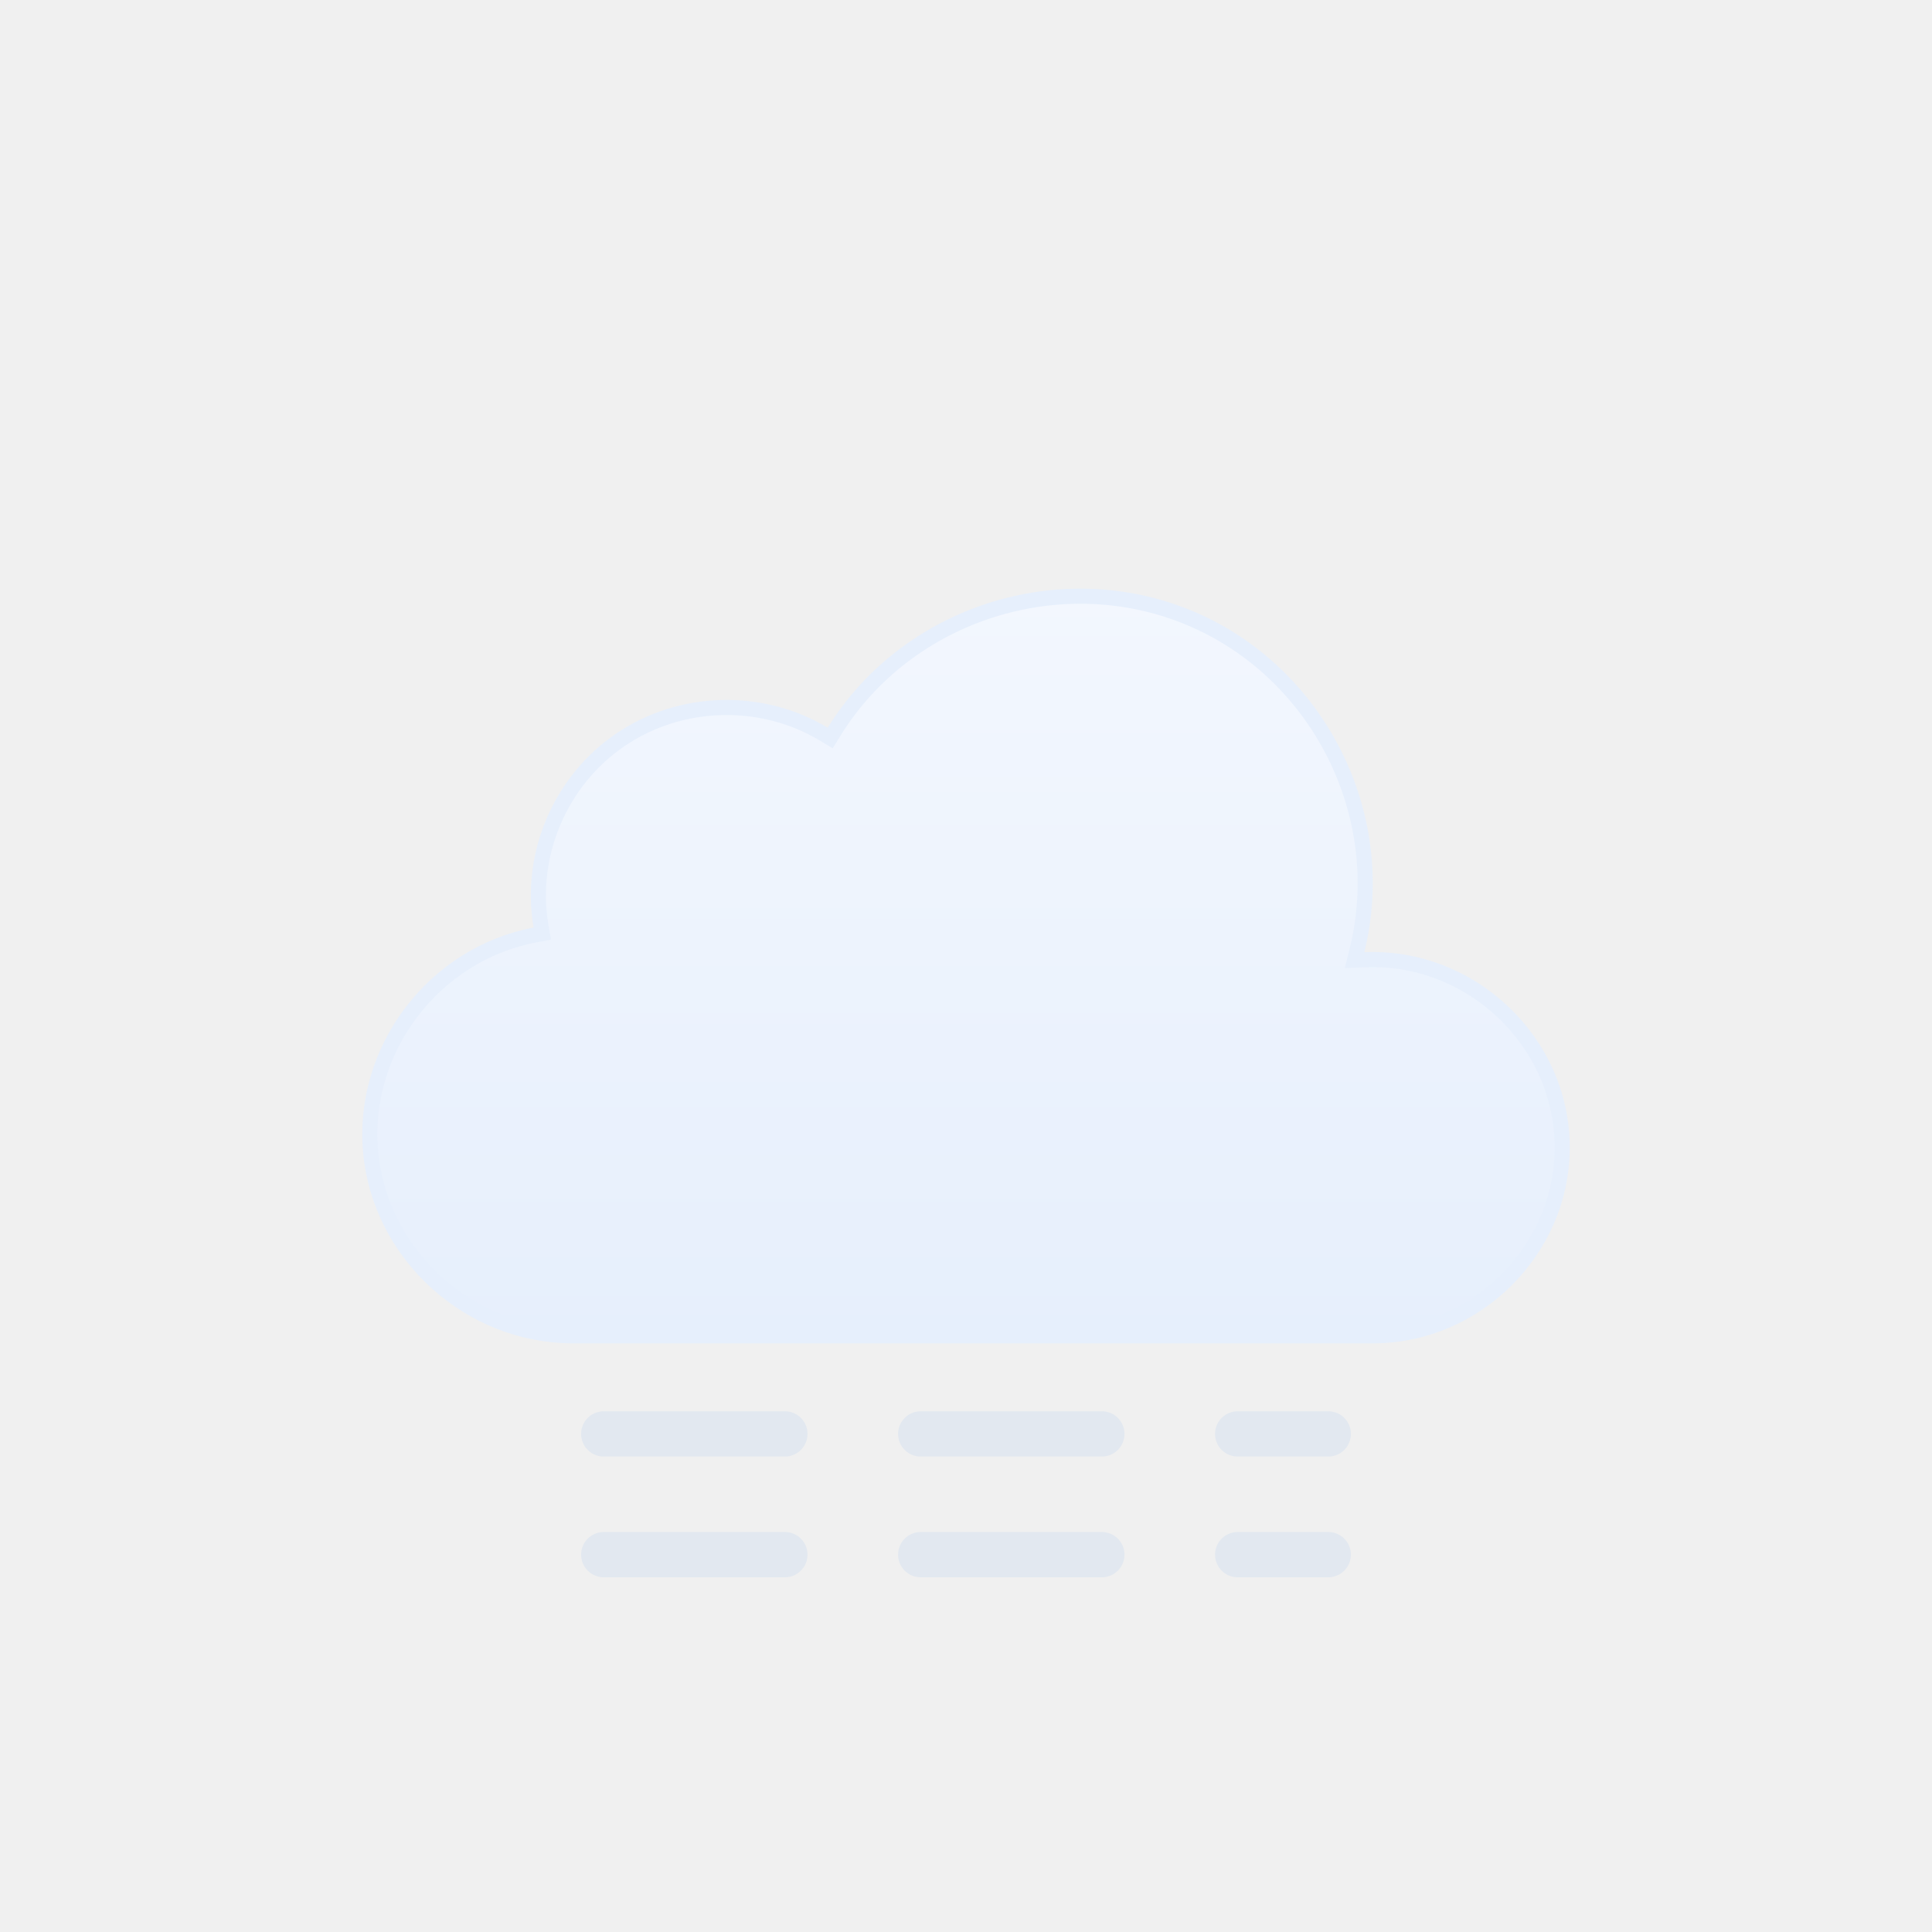
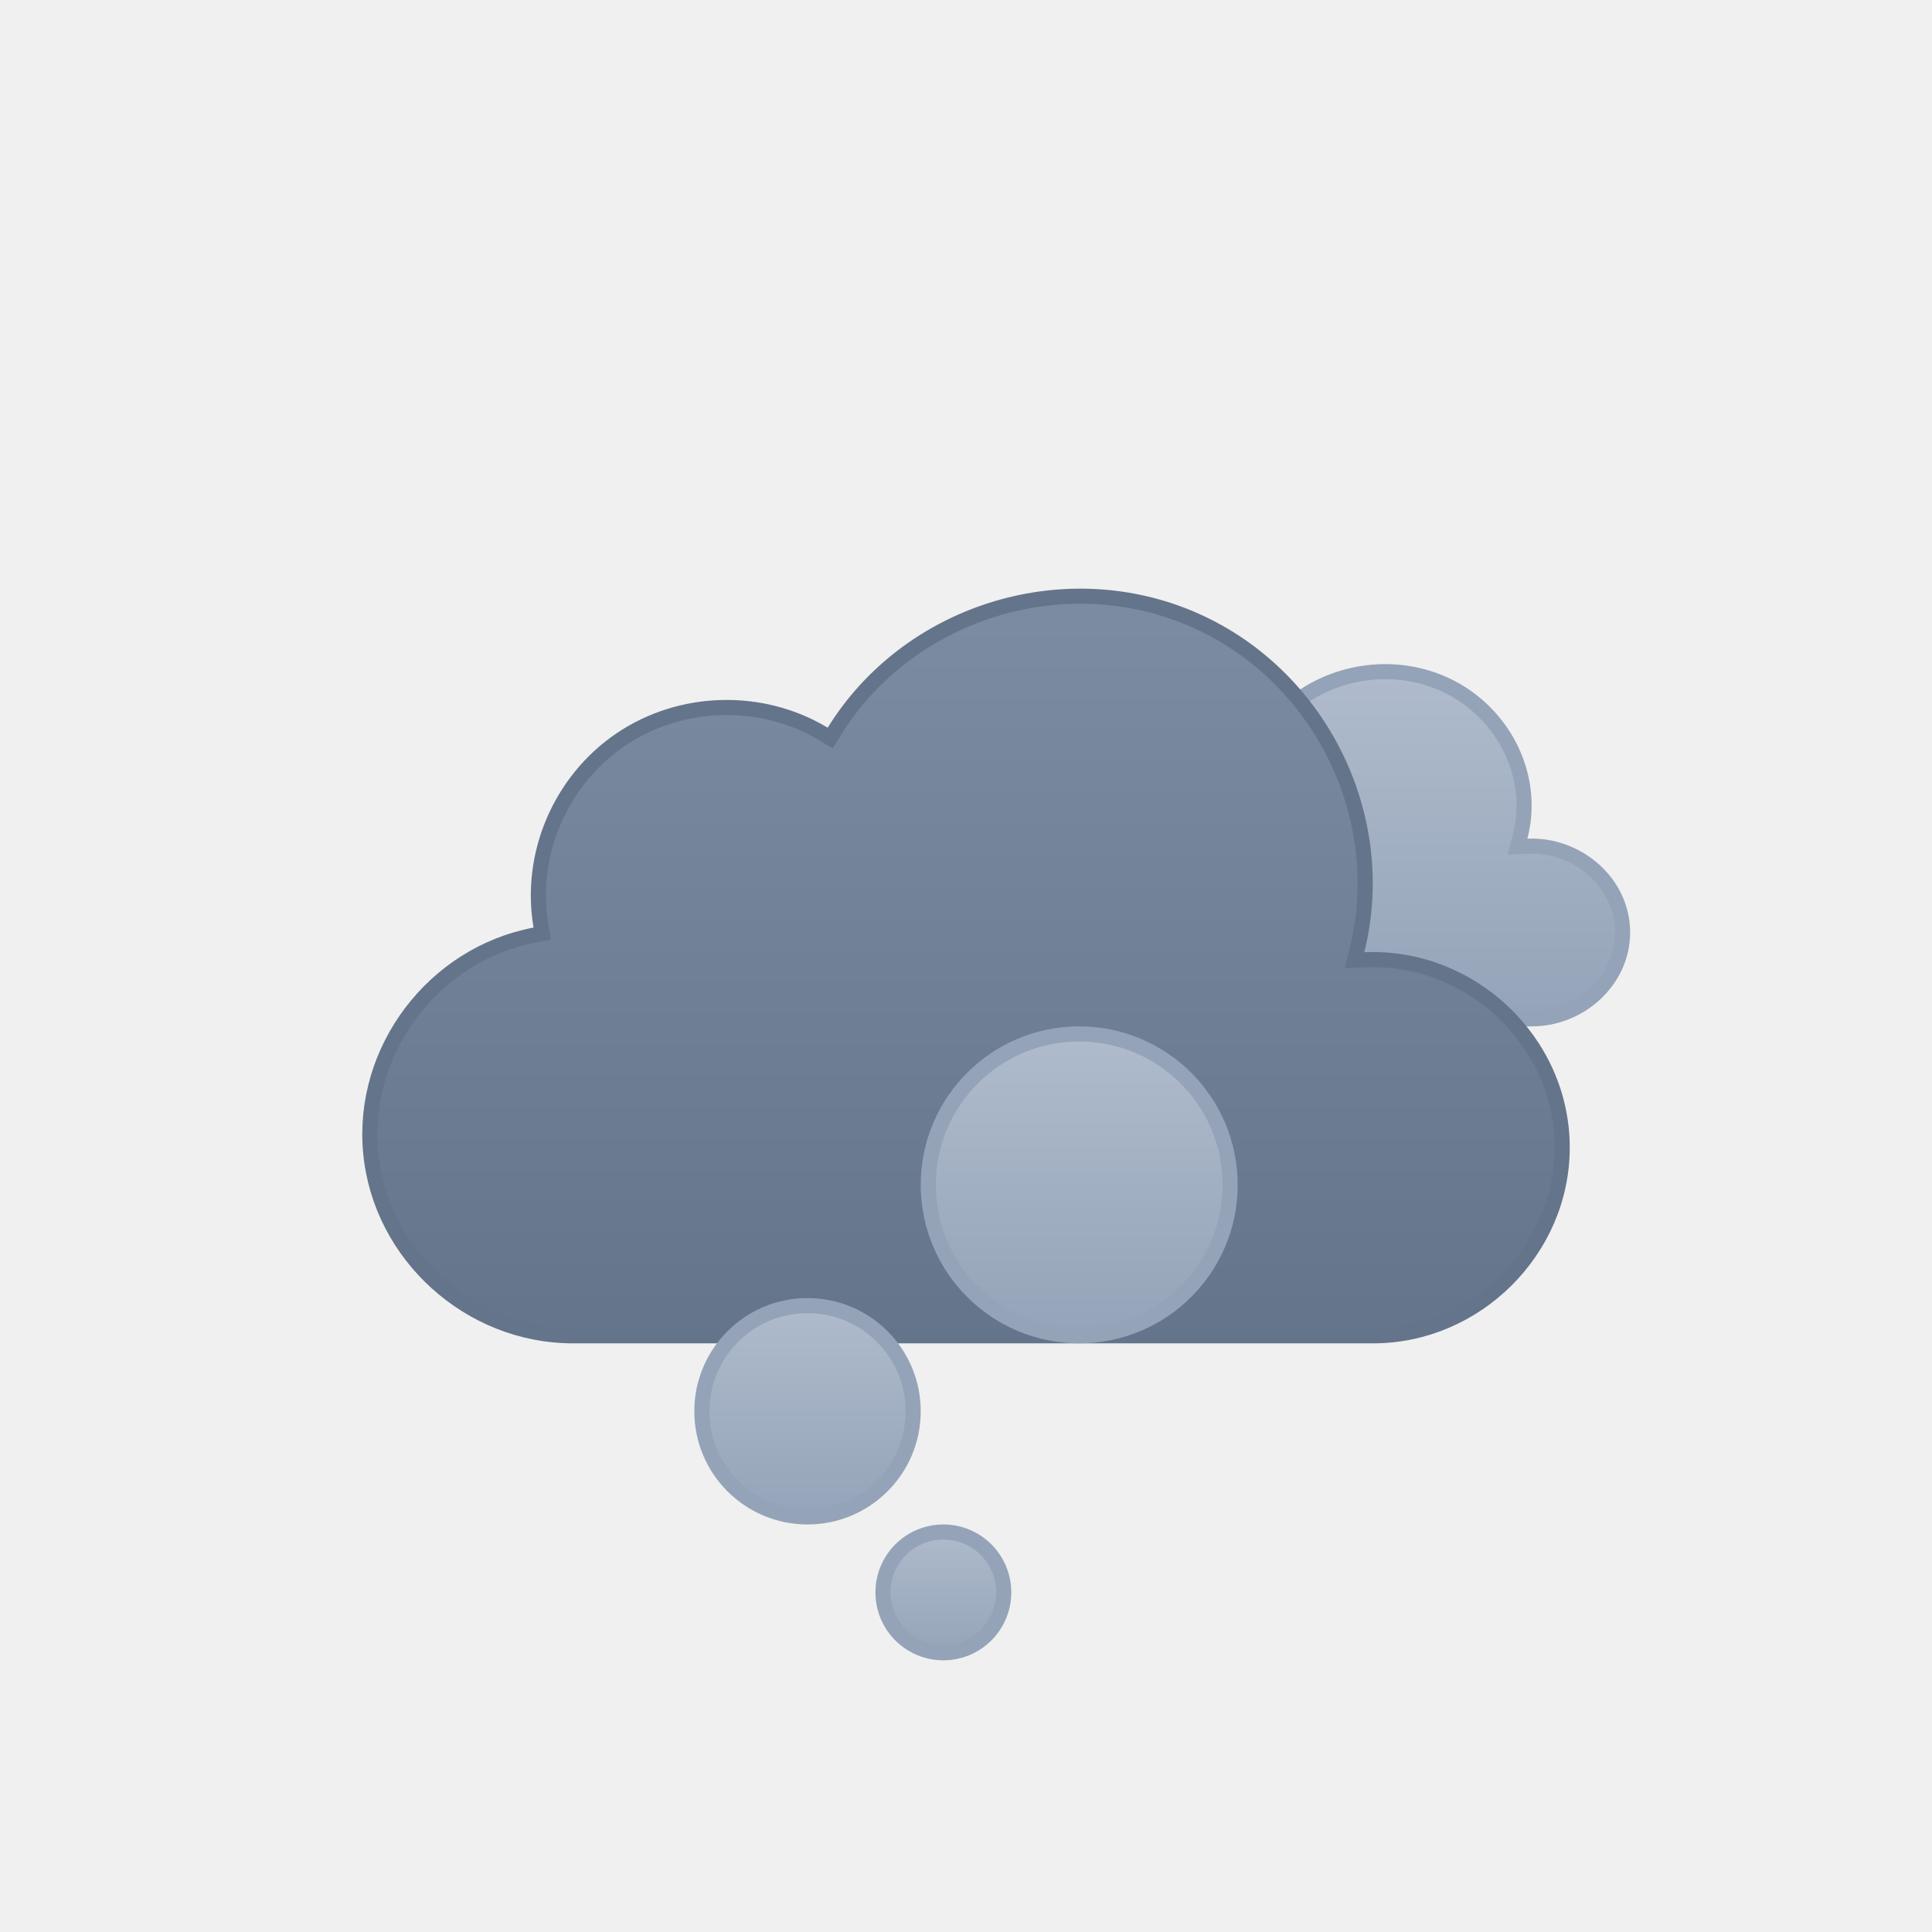
<svg xmlns="http://www.w3.org/2000/svg" viewBox="0 0 128 128" fill="none">
-   <g id="haze" clip-path="url(#clip0_1858_9516)">
+   <g id="extreme-smoke" clip-path="url(#clip0_1858_9250)">
    <g id="Sky">
      <g id="Clouds">
-         <g id="Cloud">
-           <path id="Cloud_2" d="M55.263 48.475C60.123 40.611 70.298 37.38 78.815 40.943C87.322 44.502 92.138 54.003 89.903 62.965L89.742 63.614L90.411 63.585C97.421 63.279 103.5 68.992 103.5 76.028C103.5 82.84 97.772 88.5 90.977 88.5H37.954C31.128 88.502 25.203 83.171 24.559 76.36C23.916 69.552 28.737 63.212 35.443 61.945L35.926 61.853L35.843 61.369C35.026 56.624 37.126 51.717 41.105 49.013C45.095 46.301 50.446 46.154 54.58 48.64L55.003 48.895L55.263 48.475Z" fill="url(#paint0_linear_1858_9516)" stroke="#E6EFFC" stroke-miterlimit="10" />
+         <g id="Secondary Cloud">
+           <path id="Cloud" d="M83.839 48.693C86.244 44.958 91.215 43.529 95.318 45.177C99.361 46.801 101.814 51.189 100.71 55.437L100.54 56.09L101.215 56.062C104.496 55.924 107.5 58.465 107.5 61.774C107.5 64.976 104.669 67.5 101.489 67.5H74.977C71.768 67.501 68.845 65.118 68.529 61.907C68.214 58.707 70.617 55.841 73.764 55.27L74.255 55.182L74.167 54.69C73.773 52.493 74.812 50.249 76.685 49.027C78.611 47.771 81.177 47.707 83.168 48.856L83.581 49.094L83.839 48.693Z" fill="url(#paint0_linear_1858_9250)" stroke="#94A3B8" stroke-miterlimit="10" />
+         </g>
+         <g id="Cloud_2">
+           <path id="Cloud_3" d="M55.262 48.475C60.123 40.611 70.297 37.38 78.815 40.943C87.321 44.502 92.138 54.003 89.903 62.965L89.742 63.614L90.411 63.585C97.42 63.279 103.5 68.992 103.5 76.028C103.5 82.84 97.772 88.5 90.977 88.5H37.954C31.128 88.502 25.203 83.171 24.559 76.36C23.916 69.552 28.737 63.212 35.443 61.945L35.926 61.853L35.842 61.369C35.026 56.624 37.126 51.717 41.105 49.013C45.095 46.301 50.446 46.154 54.58 48.64L55.003 48.895L55.262 48.475Z" fill="url(#paint1_linear_1858_9250)" stroke="#64748B" stroke-miterlimit="10" />
        </g>
      </g>
    </g>
-     <g id="Precipitation">
-       <path id="Line 2" d="M40 95H88" stroke="#E2E8F0" stroke-width="3" stroke-miterlimit="10" stroke-linecap="round" stroke-dasharray="12 9" />
-       <path id="Line 1" d="M40 103H88" stroke="#E2E8F0" stroke-width="3" stroke-miterlimit="10" stroke-linecap="round" stroke-dasharray="12 9" />
+     <g id="Smoke">
+       <path id="Smoke 1" d="M62.5 101.5C64.709 101.5 66.5 103.291 66.5 105.5C66.5 107.709 64.709 109.5 62.5 109.5C60.291 109.5 58.5 107.709 58.5 105.5C58.5 103.291 60.291 101.5 62.5 101.5Z" fill="url(#paint2_linear_1858_9250)" stroke="#94A3B8" stroke-miterlimit="10" />
+       <path id="Smoke 2" d="M53.5 86.5C57.366 86.5 60.5 89.634 60.5 93.5C60.5 97.366 57.366 100.5 53.5 100.5C49.634 100.5 46.5 97.366 46.5 93.5C46.5 89.634 49.634 86.5 53.5 86.5Z" fill="url(#paint3_linear_1858_9250)" stroke="#94A3B8" stroke-miterlimit="10" />
+       <path id="Smoke 3" d="M71.5 68.5C77.023 68.5 81.5 72.977 81.5 78.5C81.5 84.023 77.023 88.5 71.5 88.5C65.977 88.5 61.5 84.023 61.5 78.5C61.5 72.977 65.977 68.5 71.5 68.5Z" fill="url(#paint4_linear_1858_9250)" stroke="#94A3B8" stroke-miterlimit="10" />
    </g>
  </g>
  <defs>
-     <linearGradient id="paint0_linear_1858_9516" x1="64.001" y1="39" x2="64.001" y2="89" gradientUnits="userSpaceOnUse">
-       <stop stop-color="#F3F7FE" />
-       <stop offset="1" stop-color="#E6EFFC" />
+     <linearGradient id="paint0_linear_1858_9250" x1="88" y1="44" x2="88" y2="68" gradientUnits="userSpaceOnUse">
+       <stop stop-color="#B0BCCD" />
+       <stop offset="1" stop-color="#94A3B8" />
    </linearGradient>
-     <clipPath id="clip0_1858_9516">
+     <linearGradient id="paint1_linear_1858_9250" x1="64.001" y1="39" x2="64.001" y2="89" gradientUnits="userSpaceOnUse">
+       <stop stop-color="#7C8CA2" />
+       <stop offset="1" stop-color="#64748B" />
+     </linearGradient>
+     <linearGradient id="paint2_linear_1858_9250" x1="62.5" y1="101" x2="62.5" y2="110" gradientUnits="userSpaceOnUse">
+       <stop stop-color="#B0BCCD" />
+       <stop offset="1" stop-color="#94A3B8" />
+     </linearGradient>
+     <linearGradient id="paint3_linear_1858_9250" x1="53.5" y1="86" x2="53.5" y2="101" gradientUnits="userSpaceOnUse">
+       <stop stop-color="#B0BCCD" />
+       <stop offset="1" stop-color="#94A3B8" />
+     </linearGradient>
+     <linearGradient id="paint4_linear_1858_9250" x1="71.5" y1="68" x2="71.5" y2="89" gradientUnits="userSpaceOnUse">
+       <stop stop-color="#B0BCCD" />
+       <stop offset="1" stop-color="#94A3B8" />
+     </linearGradient>
+     <clipPath id="clip0_1858_9250">
      <rect width="128" height="128" fill="white" />
    </clipPath>
  </defs>
</svg>
